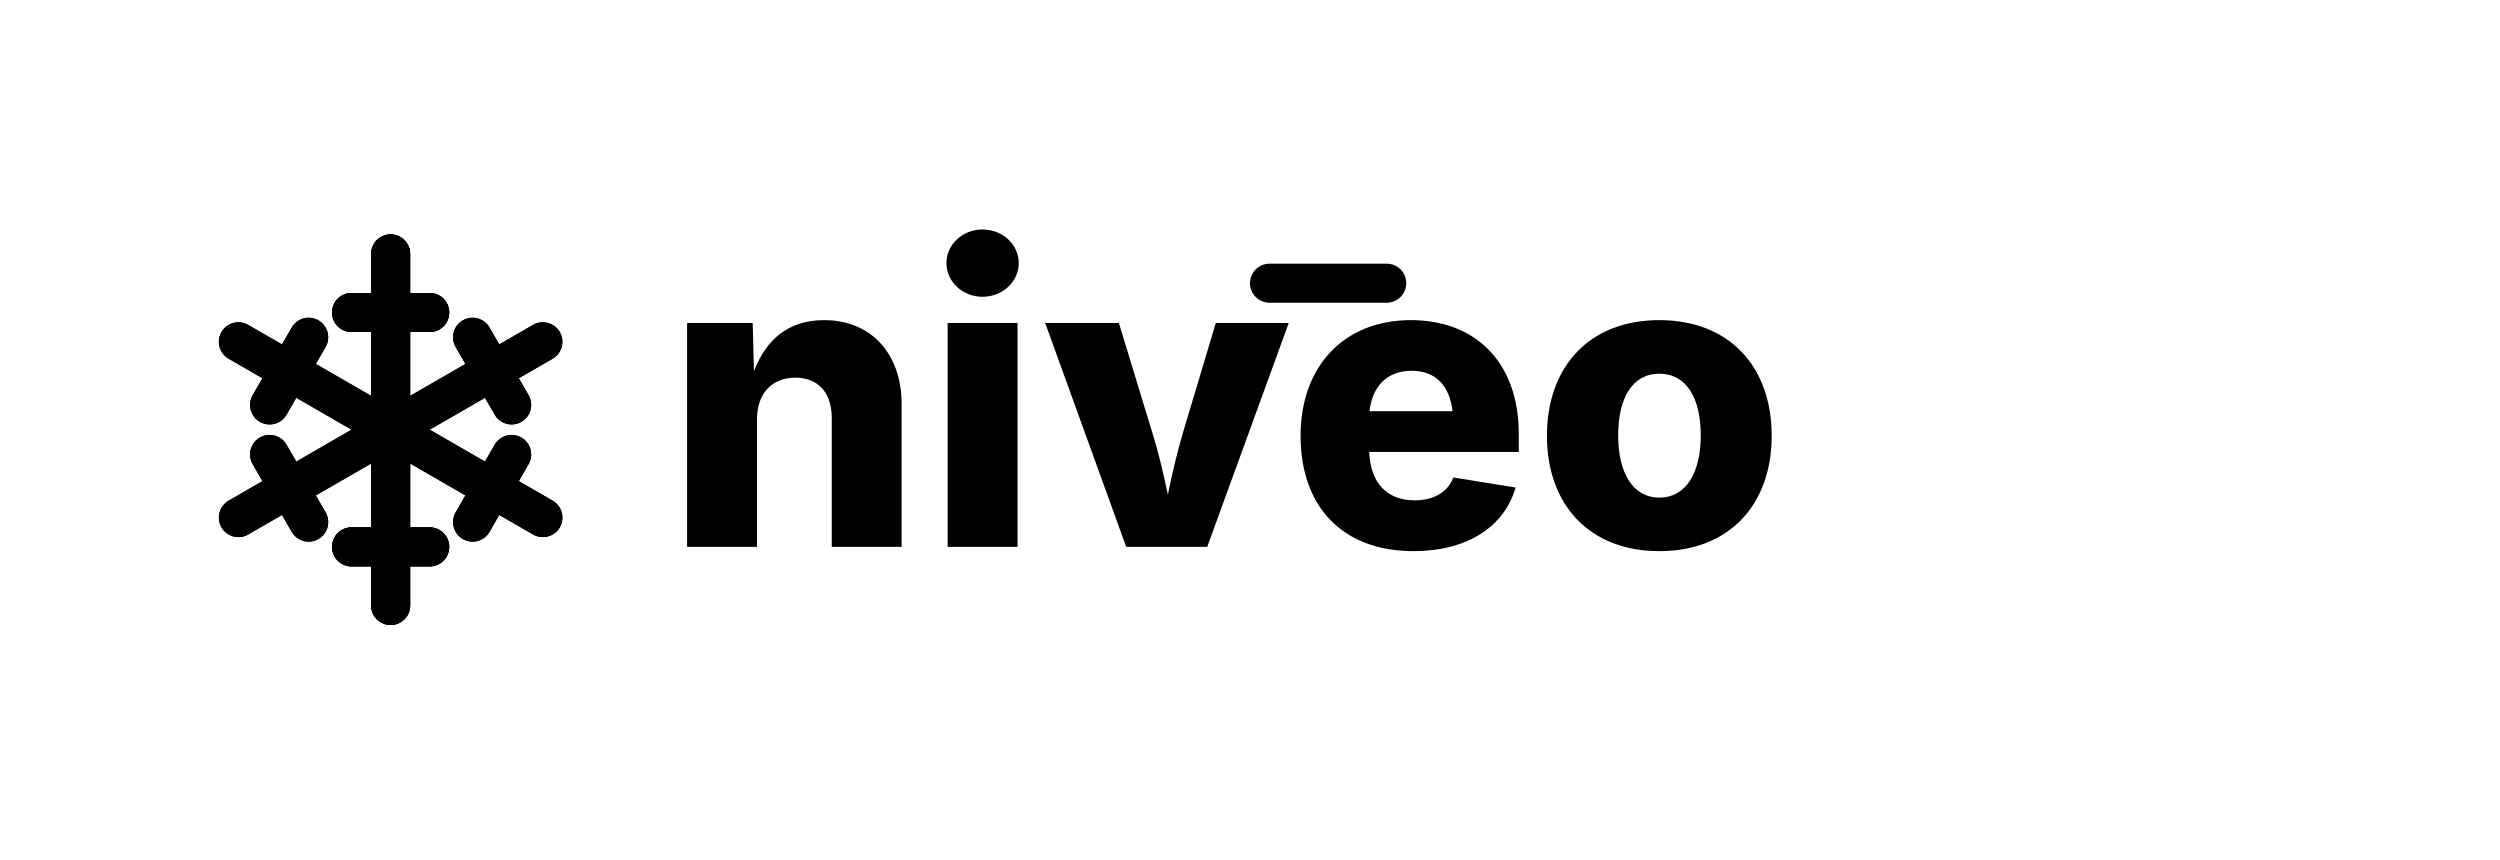
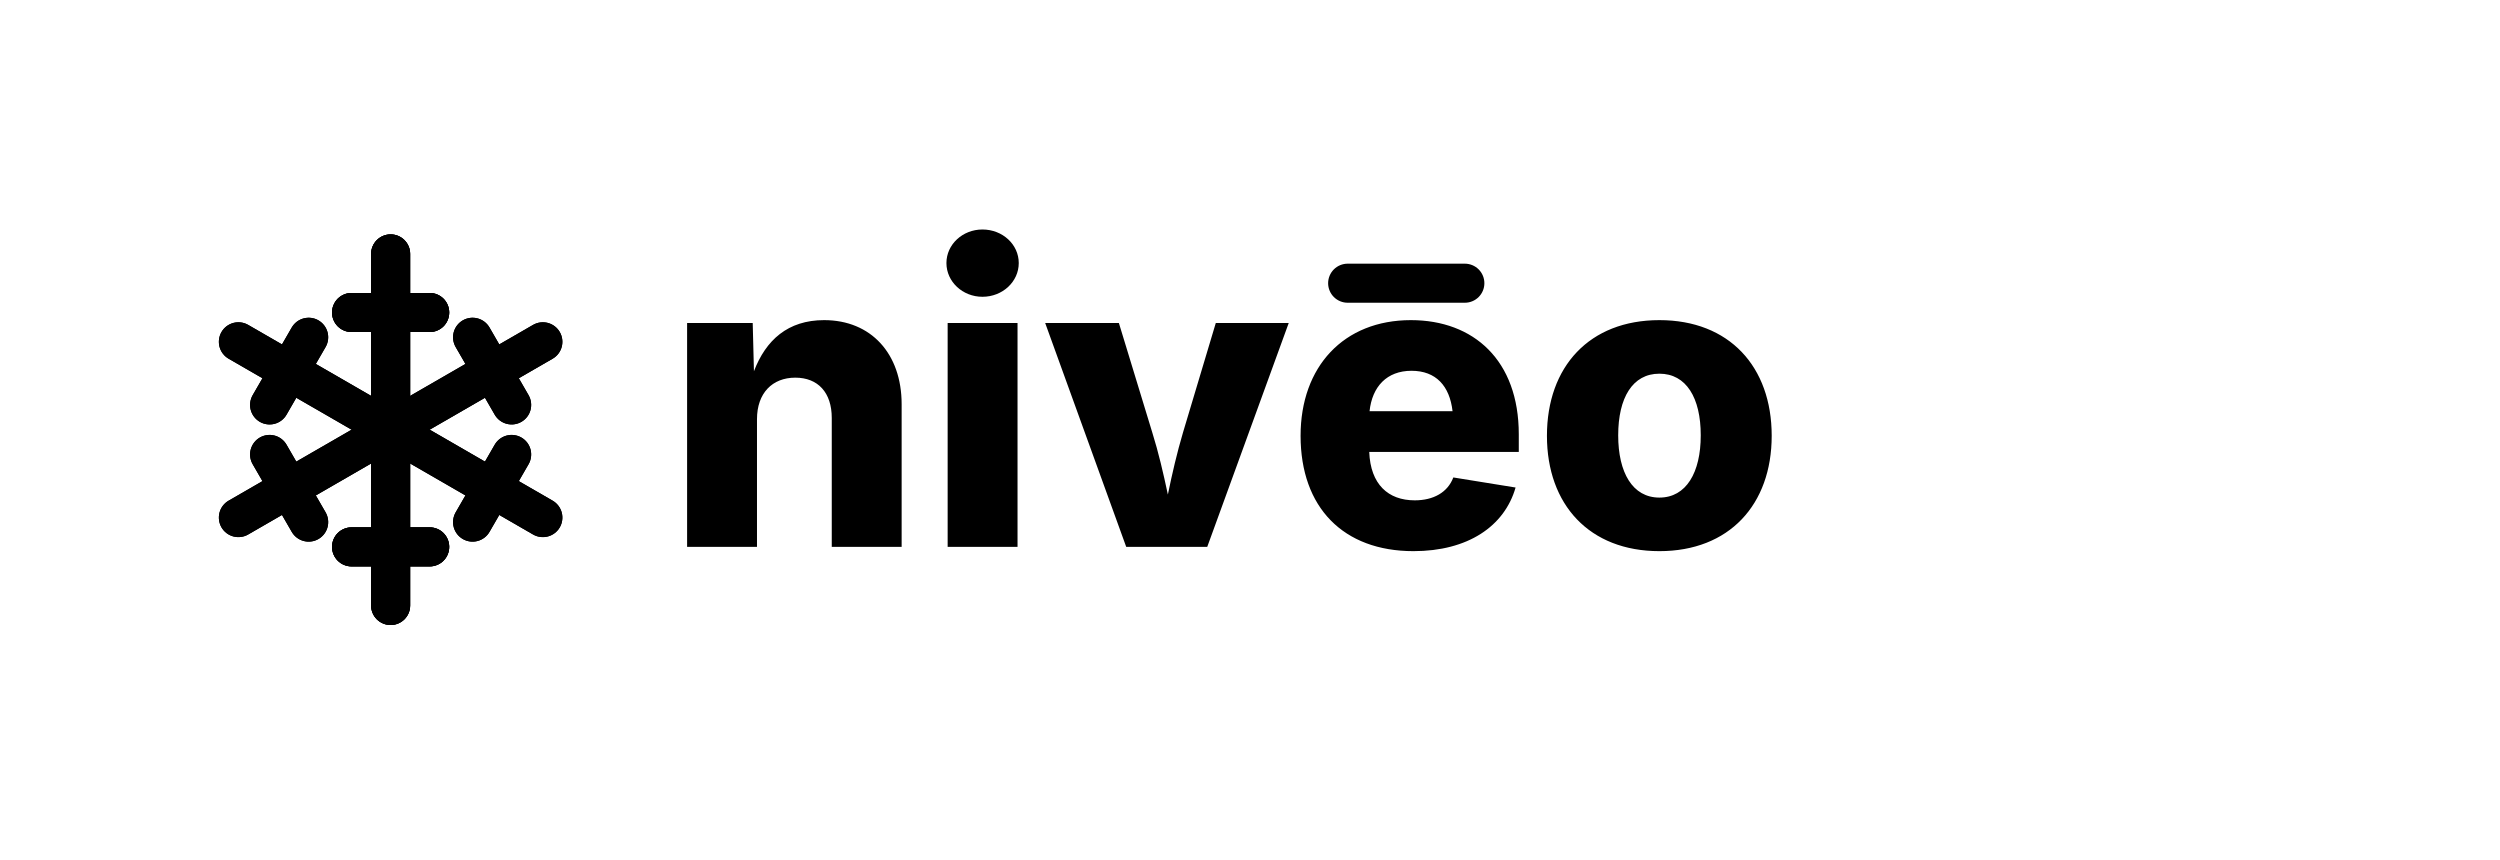
<svg xmlns="http://www.w3.org/2000/svg" width="256" height="88" viewBox="0 0 256 88">
  <g stroke="#000000" stroke-width="4" stroke-linecap="round" fill="none">
    <g id="arm">
      <line x1="40" y1="26" x2="40" y2="62" />
      <line x1="36" y1="32" x2="44" y2="32" />
      <line x1="36" y1="56" x2="44" y2="56" />
    </g>
    <use href="#arm" />
    <use href="#arm" transform="rotate(60 40 44)" />
    <use href="#arm" transform="rotate(120 40 44)" />
    <use href="#arm" transform="rotate(180 40 44)" />
    <use href="#arm" transform="rotate(240 40 44)" />
    <use href="#arm" transform="rotate(300 40 44)" />
  </g>
  <text x="68" y="56" font-family="Inter, system-ui, sans-serif" font-size="42" font-weight="800" fill="#000000">niveo</text>
-   <line x1="130" y1="29" x2="142" y2="29" stroke="#000000" stroke-width="4" stroke-linecap="round" />
+   <line x1="138" y1="29" x2="150" y2="29" stroke="#000000" stroke-width="4" stroke-linecap="round" />
</svg>
